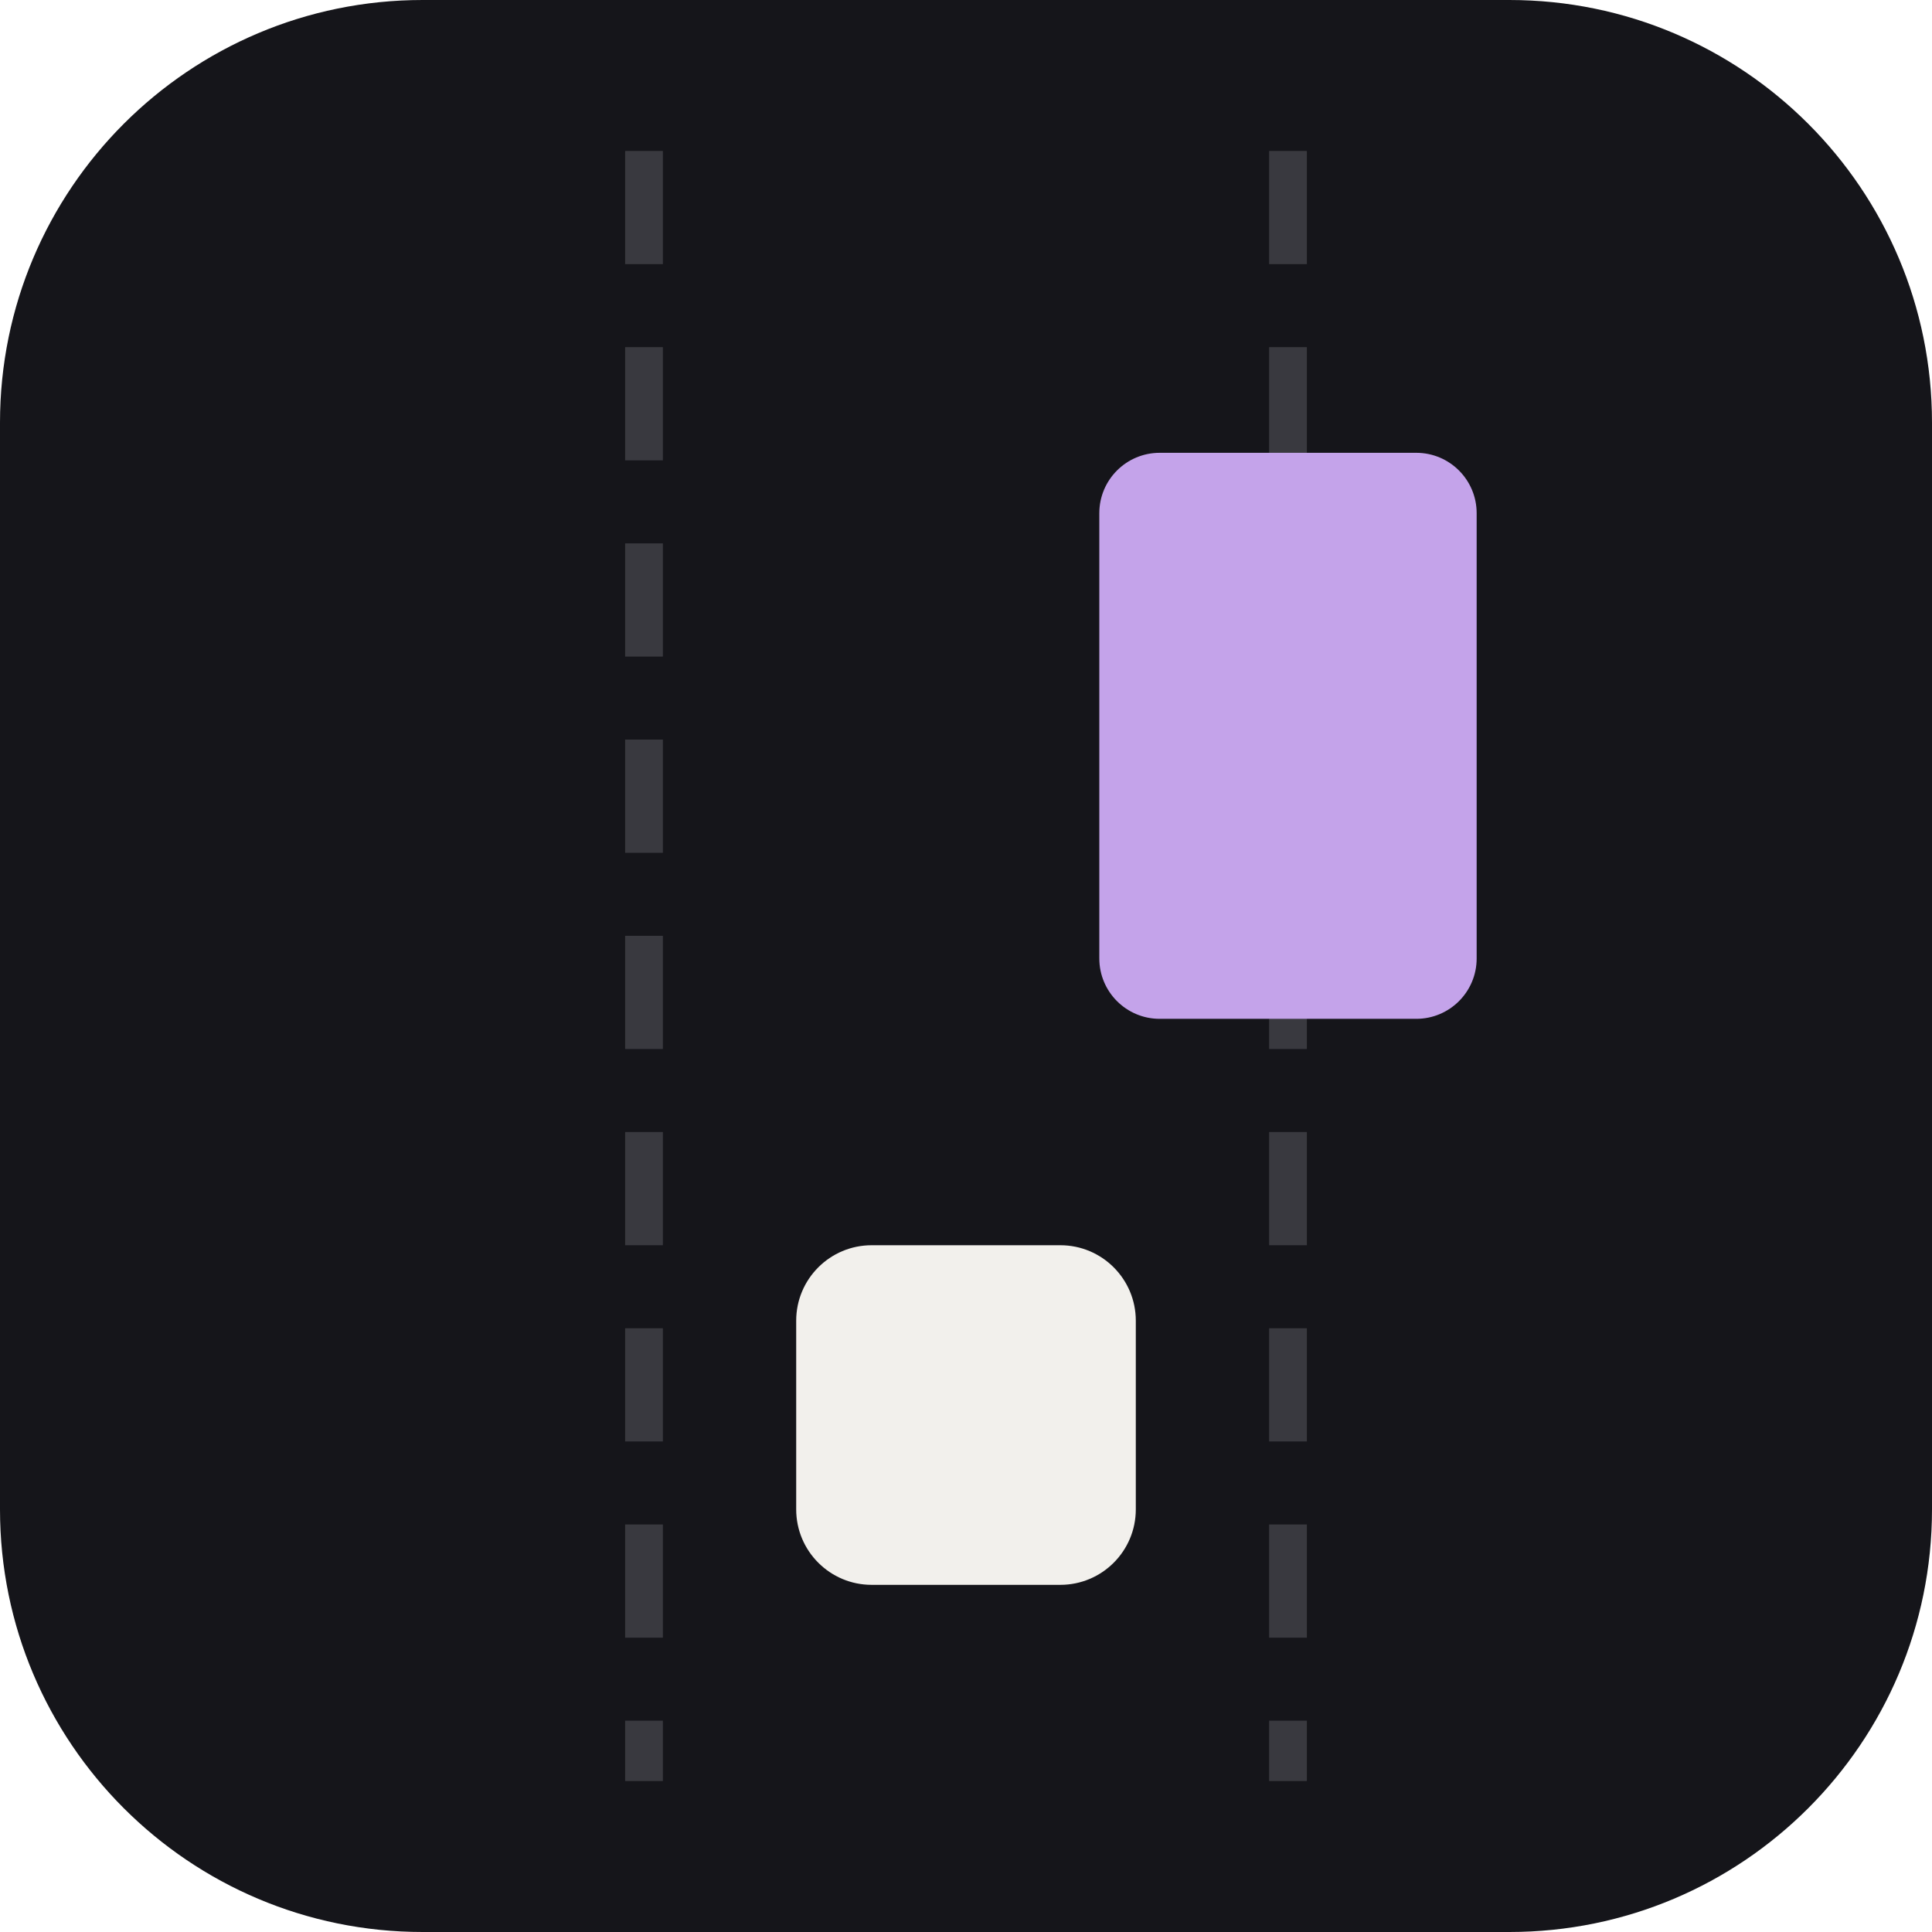
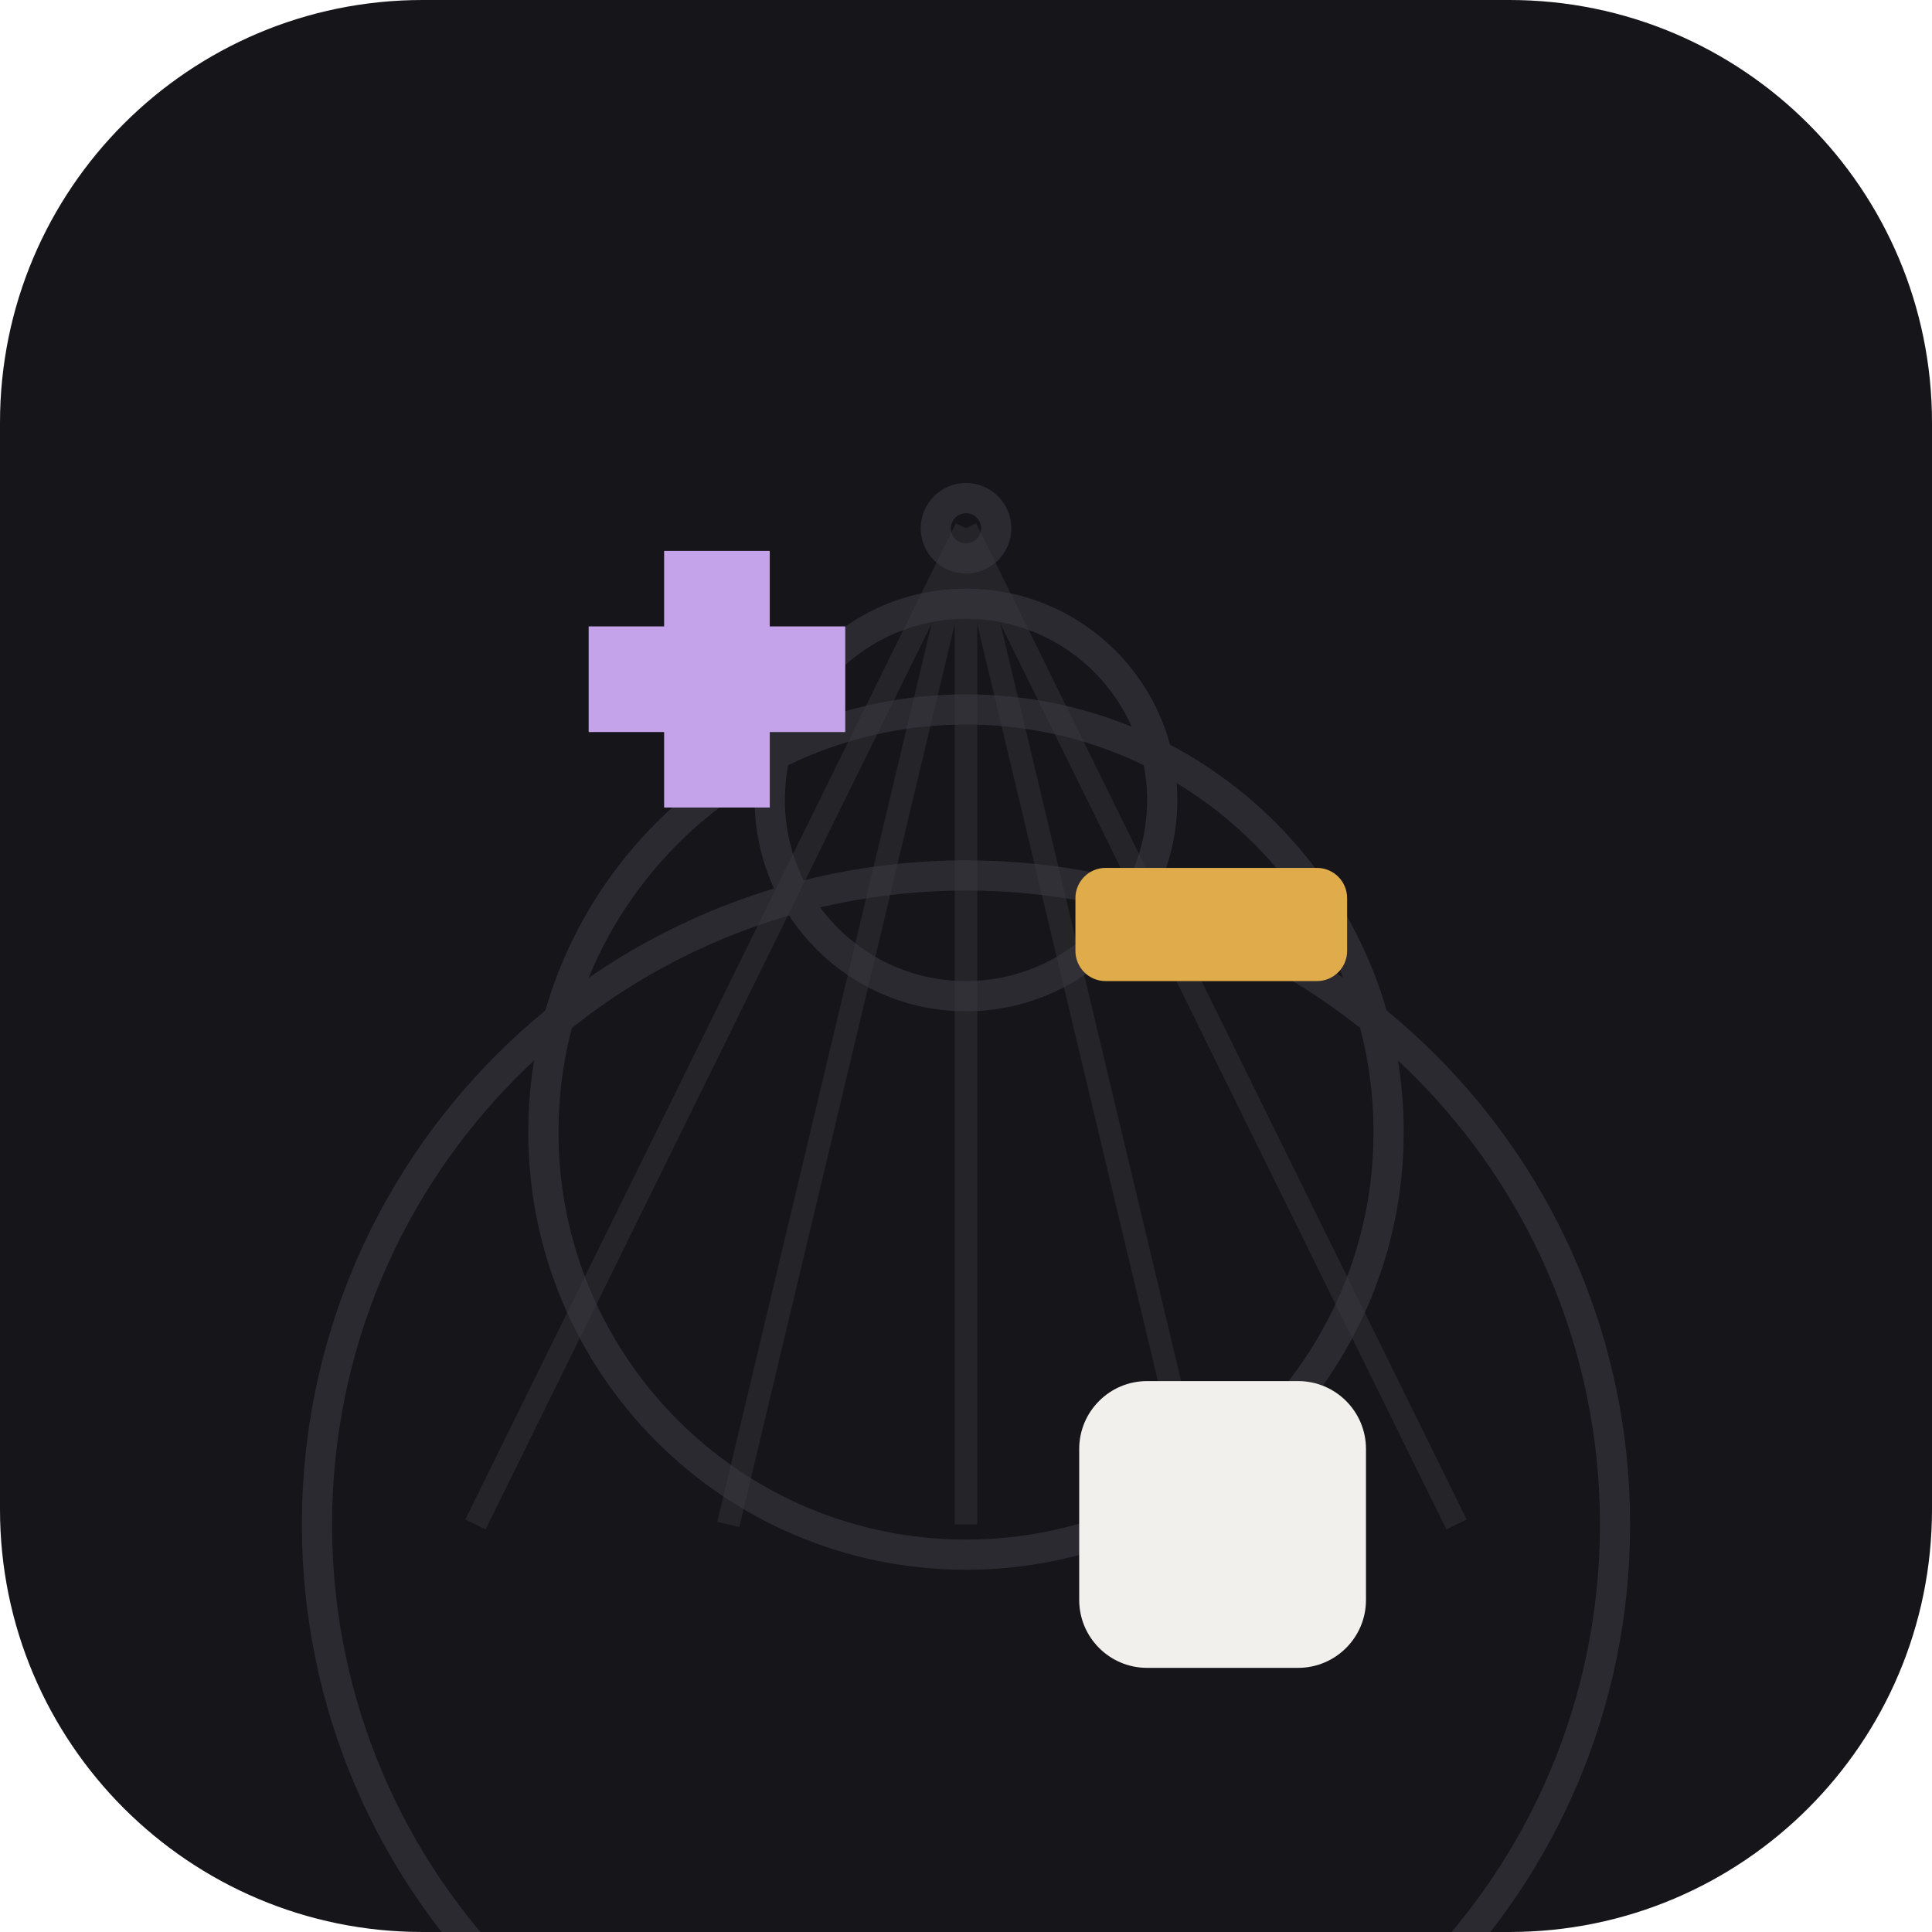
<svg xmlns="http://www.w3.org/2000/svg" viewBox="0 0 512 512">
  <rect width="512" height="512" rx="112" fill="#15151a" />
-   <line x1="170.67" y1="40" x2="170.67" y2="472" stroke="#39393f" stroke-width="10" stroke-dasharray="30 22" />
-   <line x1="341.33" y1="40" x2="341.33" y2="472" stroke="#39393f" stroke-width="10" stroke-dasharray="30 22" />
-   <rect x="291.33" y="120" width="100" height="150" rx="16" fill="#c4a3ea" />
-   <rect x="211" y="330" width="90" height="90" rx="20" fill="#f2f0ec" />
+   <g stroke="#39393f" stroke-width="8" fill="none" opacity="0.6">
+     <circle cx="256" cy="140" r="8" />
+     <circle cx="256" cy="212" r="52" />
+     <circle cx="256" cy="300" r="112" />
+     <circle cx="256" cy="404" r="172" />
+   </g>
+   <g stroke="#39393f" stroke-width="6" opacity="0.4">
+     <line x1="256" y1="140" x2="126" y2="404" />
+     <line x1="256" y1="140" x2="193" y2="404" />
+     <line x1="256" y1="140" x2="256" y2="404" />
+     <line x1="256" y1="140" x2="319" y2="404" />
+     <line x1="256" y1="140" x2="386" y2="404" />
+   </g>
+   <rect x="285" y="230" width="72" height="30" rx="8" fill="#e0ac4b" />
+   <g transform="translate(190,180)" fill="#c4a3ea">
+     <path d="M -14 -34 L 14 -34 L 14 -14 L 34 -14 L 34 14 L 14 14 L 14 34 L -14 34 L -14 14 L -34 14 L -34 -14 L -14 -14 Z" />
+   </g>
+   <rect x="286" y="366" width="76" height="76" rx="18" fill="#f2f0ec" />
</svg>
